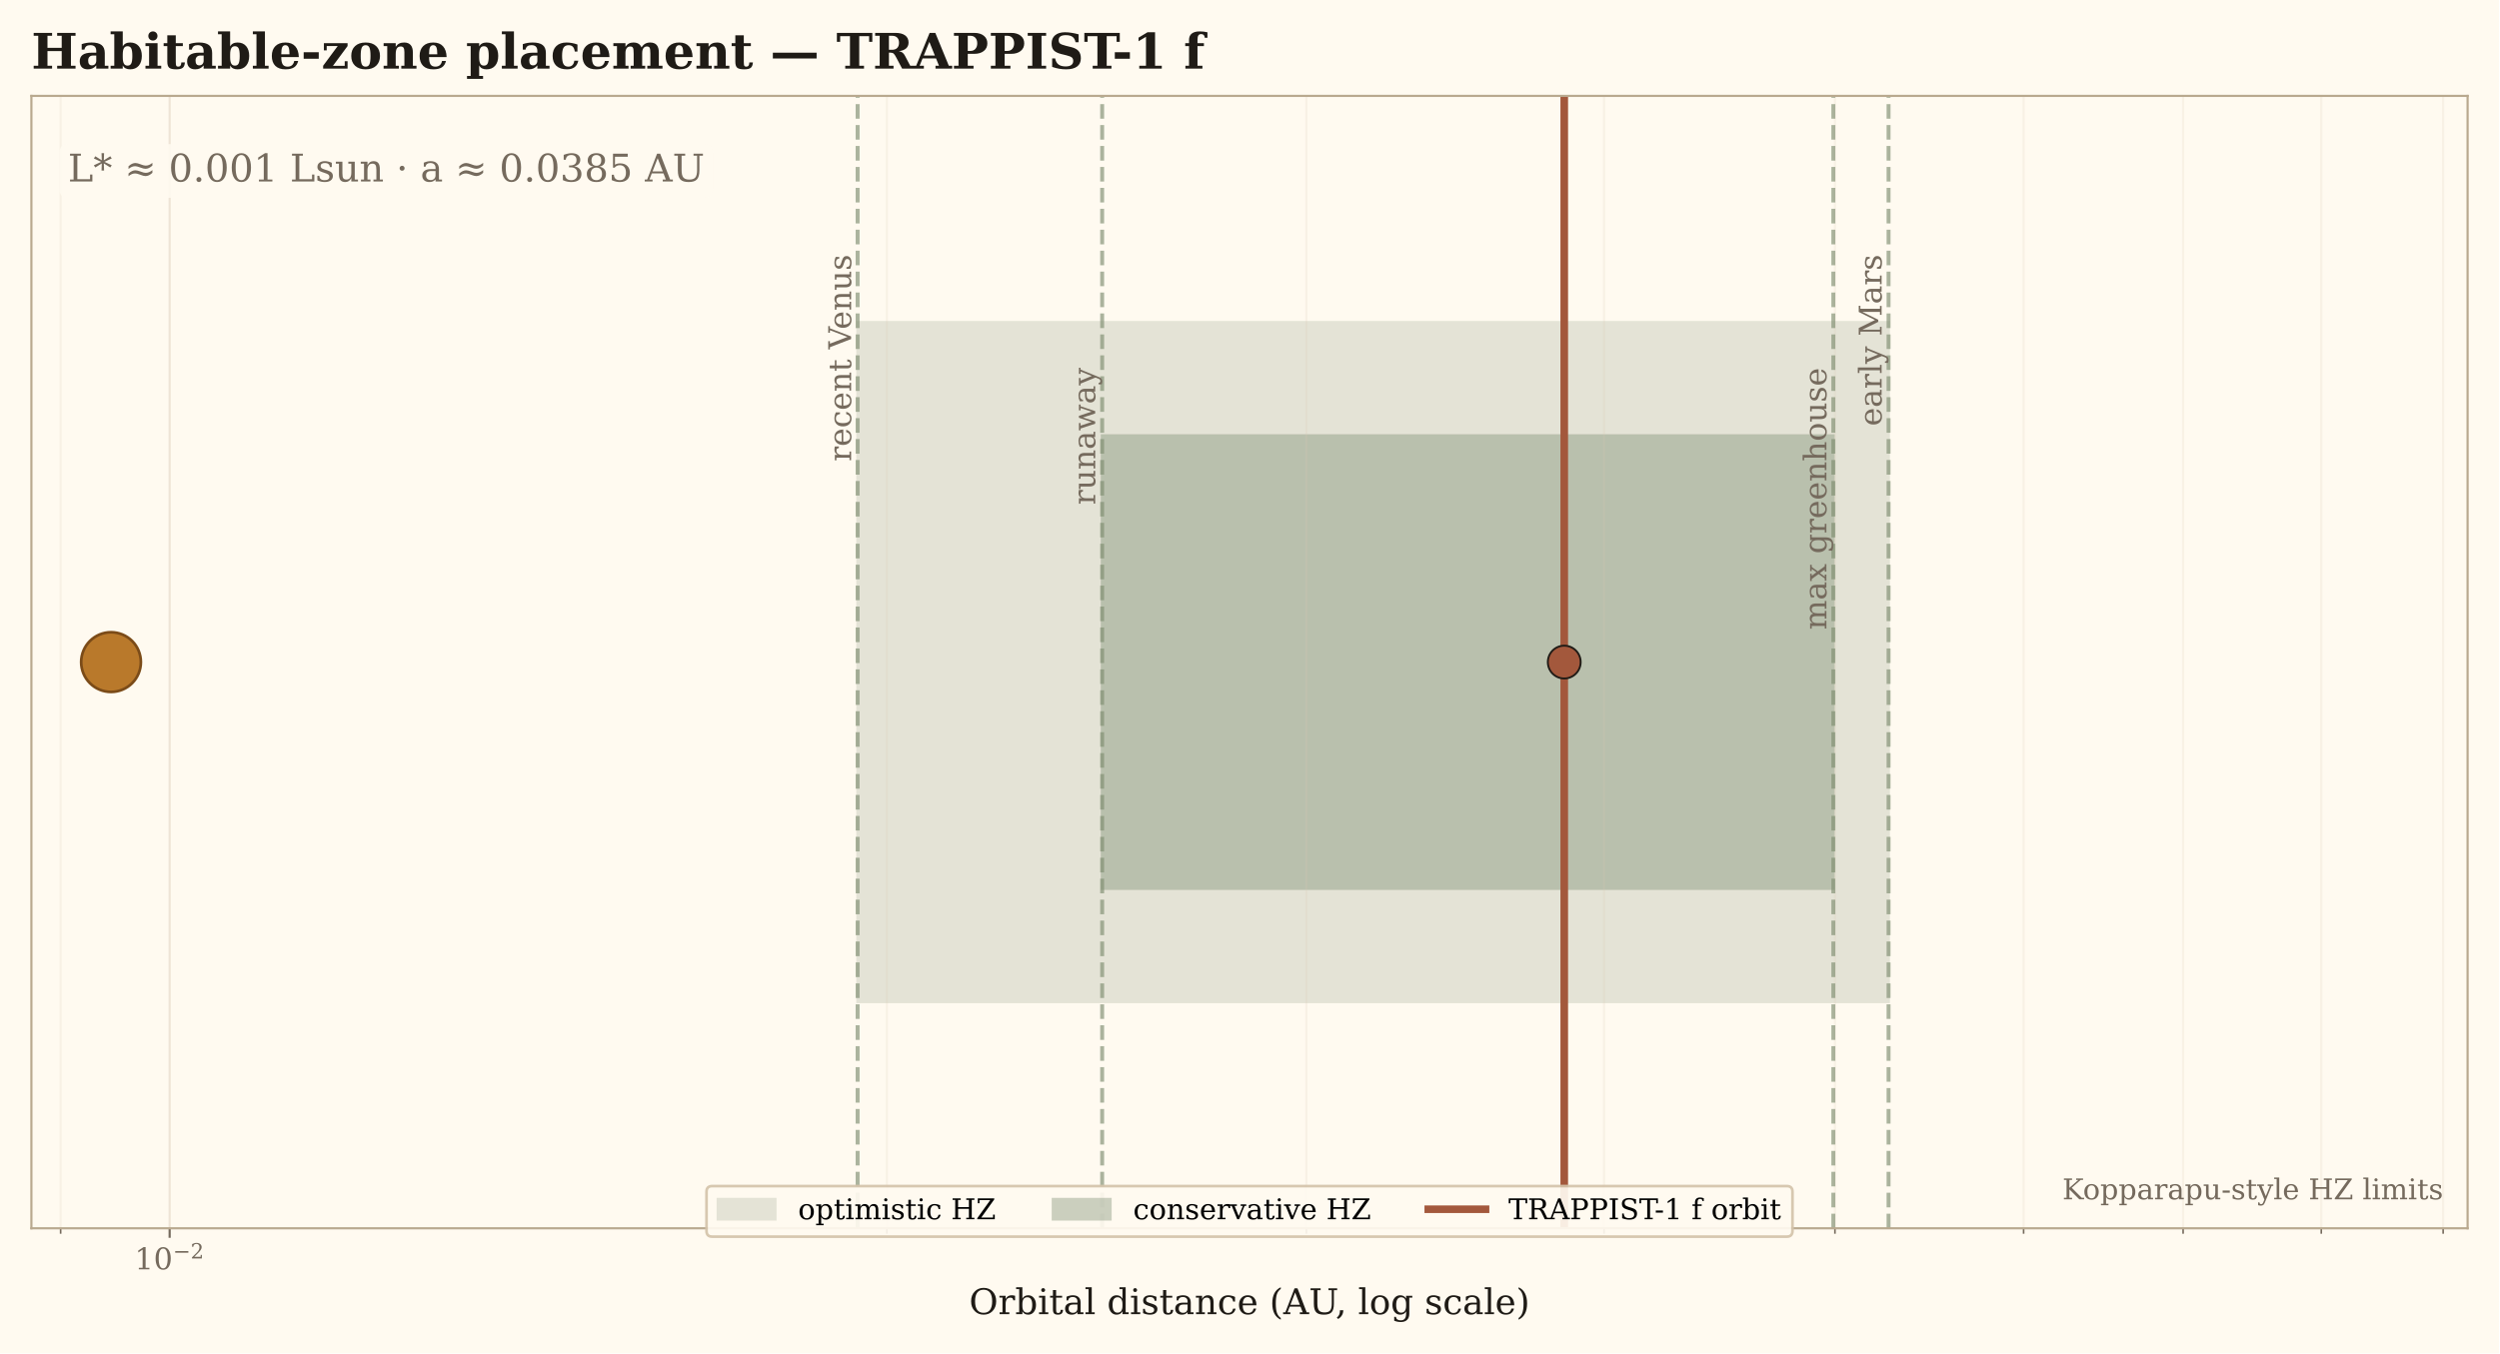
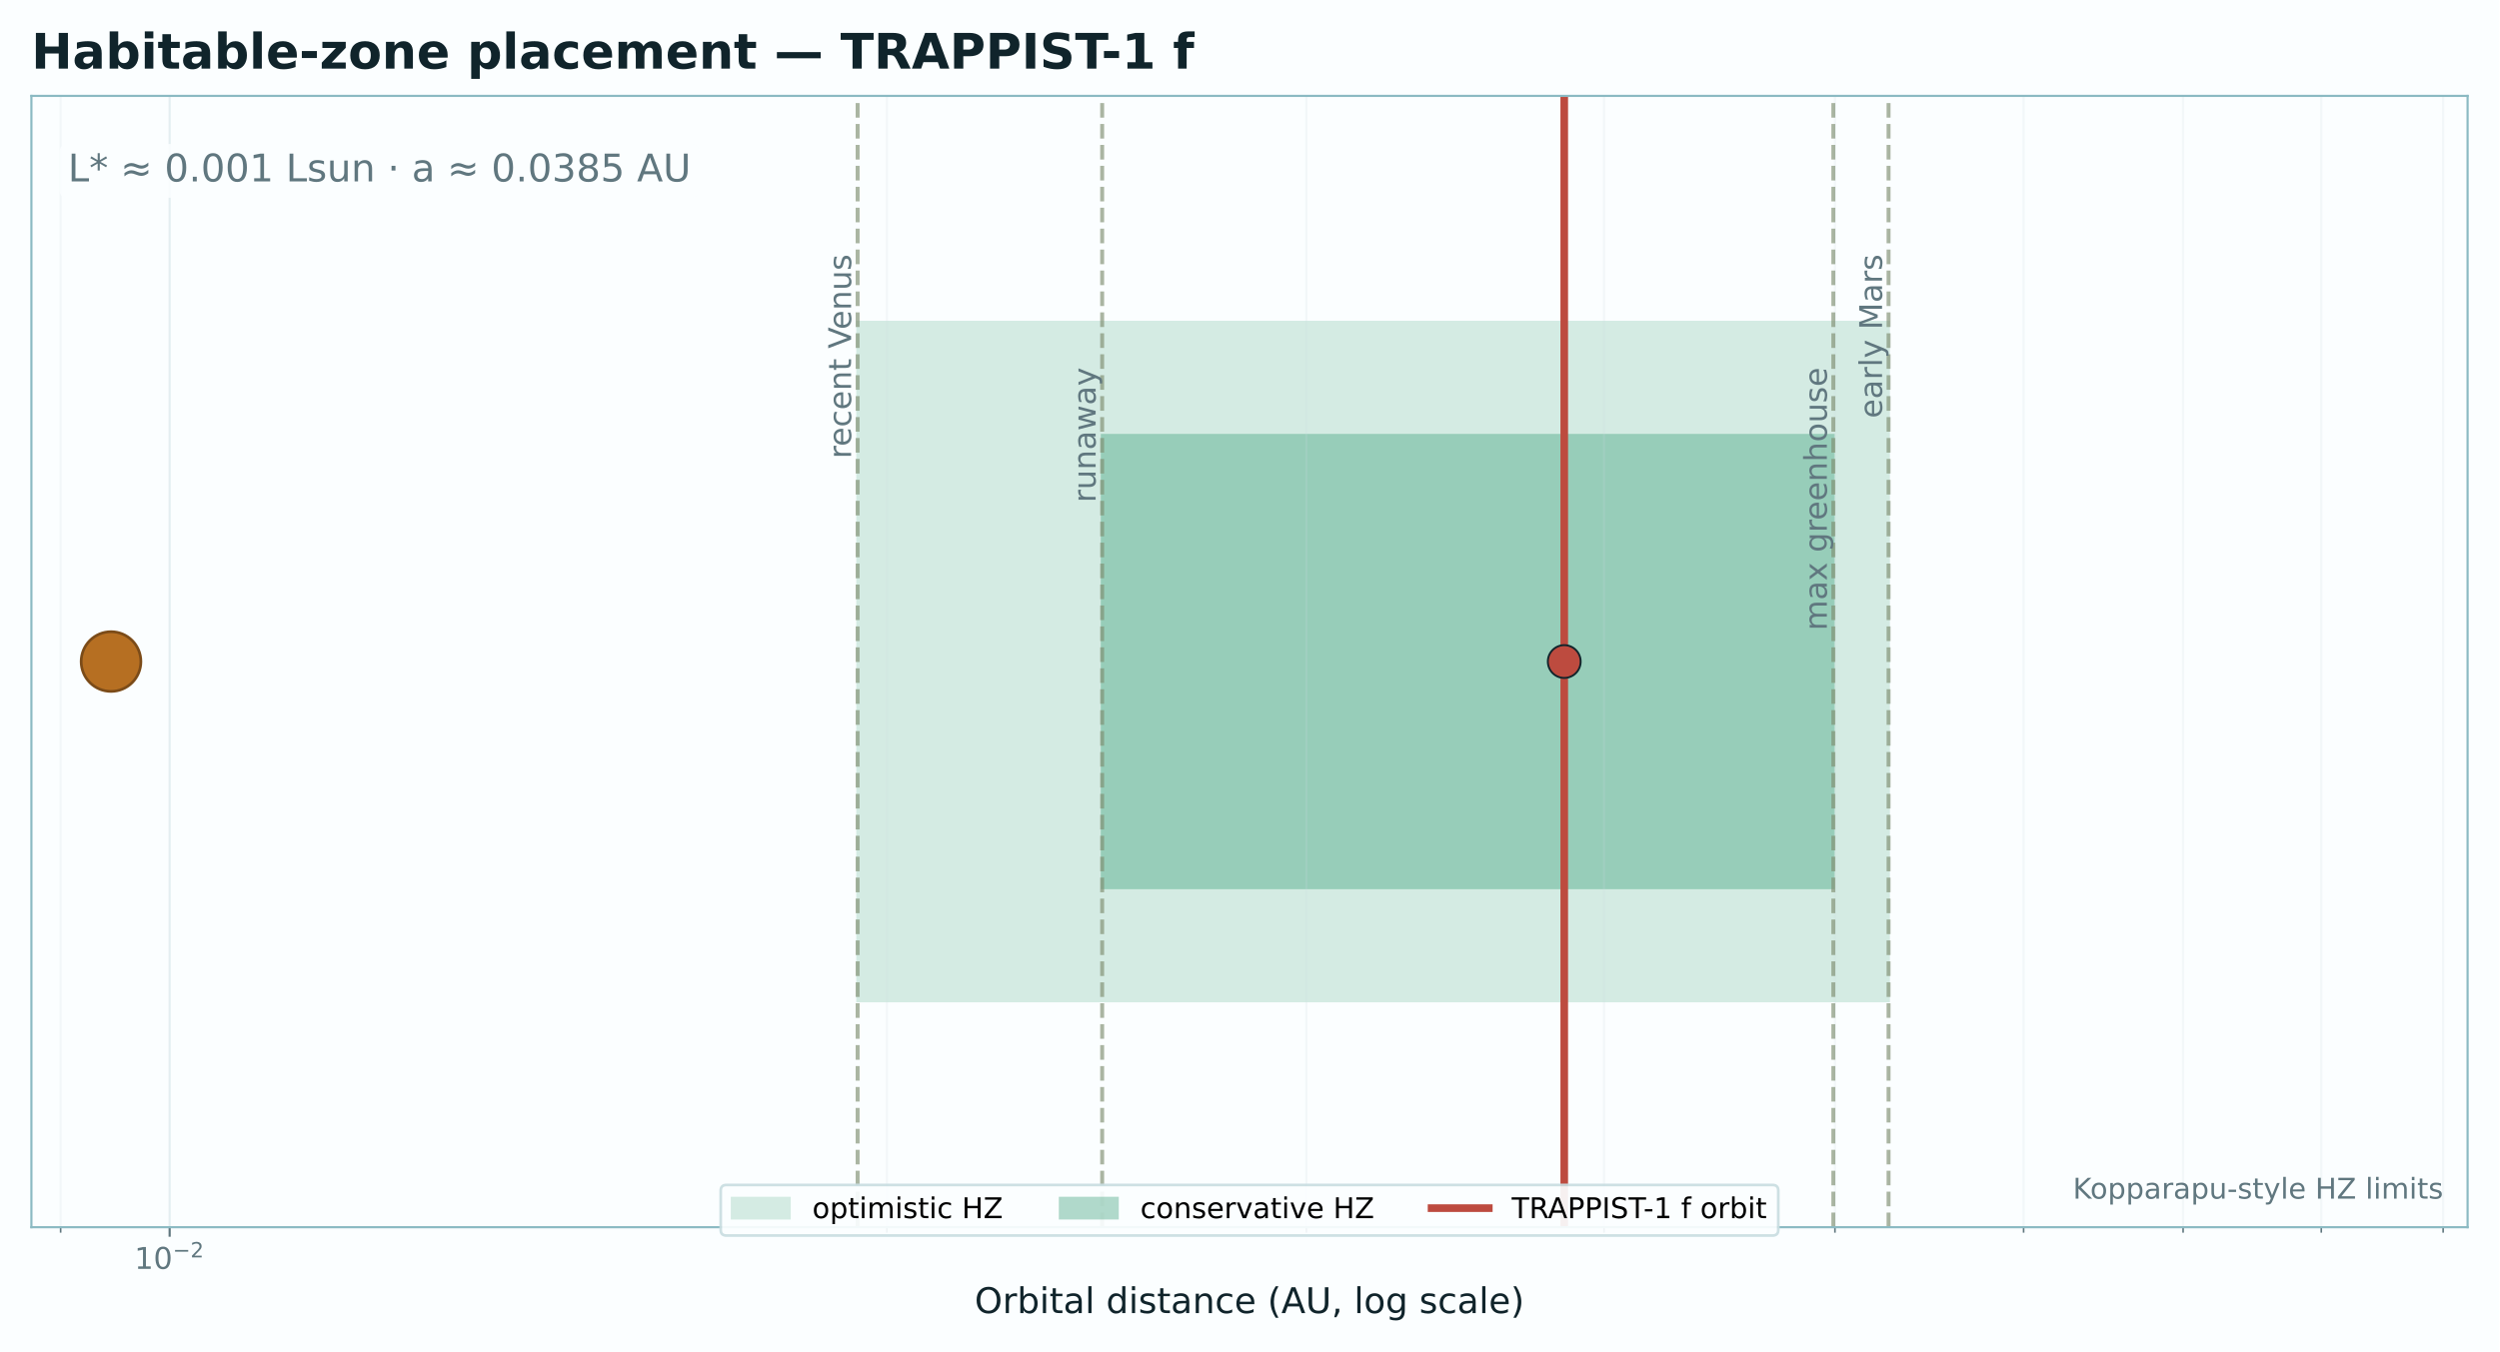
- <svg xmlns="http://www.w3.org/2000/svg" xmlns:xlink="http://www.w3.org/1999/xlink" width="917.04pt" height="496.822pt" viewBox="0 0 917.04 496.822" version="1.1">
+ <svg xmlns="http://www.w3.org/2000/svg" xmlns:xlink="http://www.w3.org/1999/xlink" width="917.04pt" height="496.241pt" viewBox="0 0 917.04 496.241" version="1.1">
  <defs>
    <style type="text/css">*{stroke-linejoin: round; stroke-linecap: butt}</style>
  </defs>
  <g id="figure_1">
    <g id="patch_1">
-       <path d="M 0 496.822  L 917.04 496.822  L 917.04 0  L 0 0  z " style="fill: #fffaf0" />
+       <path d="M 0 496.241  L 917.04 496.241  L 917.04 0  L 0 0  z " style="fill: #fbfeff" />
    </g>
    <g id="axes_1">
      <g id="patch_2">
-         <path d="M 11.52 450.889  L 905.52 450.889  L 905.52 35.197  L 11.52 35.197  z " style="fill: #fffaf0" />
+         <path d="M 11.52 450.493  L 905.52 450.493  L 905.52 35.197  L 11.52 35.197  z " style="fill: #fbfeff" />
      </g>
      <g id="patch_3">
-         <path d="M 314.715 367.751  L 693.033 367.751  L 693.033 118.336  L 314.715 118.336  z " clip-path="url(#pb51e4e0424)" style="fill: #687b5d; opacity: 0.18; stroke: #687b5d; stroke-linejoin: miter" />
+         <path d="M 314.715 367.434  L 693.033 367.434  L 693.033 118.256  L 314.715 118.256  z " clip-path="url(#p8bc52b77e0)" style="fill: #1f9466; opacity: 0.18; stroke: #1f9466; stroke-linejoin: miter" />
      </g>
      <g id="patch_4">
-         <path d="M 404.45 326.182  L 672.772 326.182  L 672.772 159.905  L 404.45 159.905  z " clip-path="url(#pb51e4e0424)" style="fill: #687b5d; opacity: 0.34; stroke: #687b5d; stroke-linejoin: miter" />
+         <path d="M 404.45 325.904  L 672.772 325.904  L 672.772 159.786  L 404.45 159.786  z " clip-path="url(#p8bc52b77e0)" style="fill: #1f9466; opacity: 0.34; stroke: #1f9466; stroke-linejoin: miter" />
      </g>
      <g id="matplotlib.axis_1">
        <g id="xtick_1">
          <g id="line2d_1">
-             <path d="M 62.254 450.889  L 62.254 35.197  " clip-path="url(#pb51e4e0424)" style="fill: none; stroke: #d9cbb6; stroke-opacity: 0.45; stroke-width: 0.8; stroke-linecap: square" />
+             <path d="M 62.254 450.493  L 62.254 35.197  " clip-path="url(#p8bc52b77e0)" style="fill: none; stroke: #c9dde1; stroke-opacity: 0.45; stroke-width: 0.8; stroke-linecap: square" />
          </g>
          <g id="line2d_2">
            <defs>
-               <path id="maa3ce1c354" d="M 0 0  L 0 3.5  " style="stroke: #756a5d; stroke-width: 0.8" />
+               <path id="m80388988fd" d="M 0 0  L 0 3.5  " style="stroke: #60777f; stroke-width: 0.8" />
            </defs>
            <g>
-               <use xlink:href="#maa3ce1c354" x="62.254" y="450.889" style="fill: #756a5d; stroke: #756a5d; stroke-width: 0.8" />
+               <use xlink:href="#m80388988fd" x="62.254" y="450.493" style="fill: #60777f; stroke: #60777f; stroke-width: 0.8" />
            </g>
          </g>
          <g id="text_1">
-             <g style="fill: #756a5d" transform="translate(49.38417 466.2475)">
+             <g style="fill: #60777f" transform="translate(49.32917 465.8515)">
              <text>
-                 <tspan x="0" y="-0.287" style="font-size: 11px; font-family: 'DejaVu Serif'; fill: #756a5d">1</tspan>
-                 <tspan x="6.999" y="-0.287" style="font-size: 11px; font-family: 'DejaVu Serif'; fill: #756a5d">0</tspan>
-                 <tspan x="14.097" y="-4.28" style="font-size: 7.7px; font-family: 'DejaVu Serif'; fill: #756a5d">−</tspan>
-                 <tspan x="20.549" y="-4.28" style="font-size: 7.7px; font-family: 'DejaVu Serif'; fill: #756a5d">2</tspan>
+                 <tspan x="0" y="-0.069" style="font-size: 11px; font-family: 'DejaVu Sans'; fill: #60777f">1</tspan>
+                 <tspan x="6.999" y="-0.069" style="font-size: 11px; font-family: 'DejaVu Sans'; fill: #60777f">0</tspan>
+                 <tspan x="14.102" y="-4.28" style="font-size: 7.7px; font-family: 'DejaVu Sans'; fill: #60777f">−</tspan>
+                 <tspan x="20.554" y="-4.28" style="font-size: 7.7px; font-family: 'DejaVu Sans'; fill: #60777f">2</tspan>
              </text>
            </g>
          </g>
        </g>
        <g id="xtick_2">
          <g id="line2d_3">
-             <path d="M 22.249 450.889  L 22.249 35.197  " clip-path="url(#pb51e4e0424)" style="fill: none; stroke: #d9cbb6; stroke-opacity: 0.18; stroke-width: 0.8; stroke-linecap: square" />
+             <path d="M 22.249 450.493  L 22.249 35.197  " clip-path="url(#p8bc52b77e0)" style="fill: none; stroke: #c9dde1; stroke-opacity: 0.18; stroke-width: 0.8; stroke-linecap: square" />
          </g>
          <g id="line2d_4">
            <defs>
-               <path id="m87aac063ea" d="M 0 0  L 0 2  " style="stroke: #756a5d; stroke-width: 0.6" />
+               <path id="m39e821c588" d="M 0 0  L 0 2  " style="stroke: #60777f; stroke-width: 0.6" />
            </defs>
            <g>
-               <use xlink:href="#m87aac063ea" x="22.249" y="450.889" style="fill: #756a5d; stroke: #756a5d; stroke-width: 0.6" />
+               <use xlink:href="#m39e821c588" x="22.249" y="450.493" style="fill: #60777f; stroke: #60777f; stroke-width: 0.6" />
            </g>
          </g>
        </g>
        <g id="xtick_3">
          <g id="line2d_5">
-             <path d="M 325.443 450.889  L 325.443 35.197  " clip-path="url(#pb51e4e0424)" style="fill: none; stroke: #d9cbb6; stroke-opacity: 0.18; stroke-width: 0.8; stroke-linecap: square" />
+             <path d="M 325.443 450.493  L 325.443 35.197  " clip-path="url(#p8bc52b77e0)" style="fill: none; stroke: #c9dde1; stroke-opacity: 0.18; stroke-width: 0.8; stroke-linecap: square" />
          </g>
          <g id="line2d_6">
            <g>
-               <use xlink:href="#m87aac063ea" x="325.443" y="450.889" style="fill: #756a5d; stroke: #756a5d; stroke-width: 0.6" />
+               <use xlink:href="#m39e821c588" x="325.443" y="450.493" style="fill: #60777f; stroke: #60777f; stroke-width: 0.6" />
            </g>
          </g>
        </g>
        <g id="xtick_4">
          <g id="line2d_7">
-             <path d="M 479.399 450.889  L 479.399 35.197  " clip-path="url(#pb51e4e0424)" style="fill: none; stroke: #d9cbb6; stroke-opacity: 0.18; stroke-width: 0.8; stroke-linecap: square" />
+             <path d="M 479.399 450.493  L 479.399 35.197  " clip-path="url(#p8bc52b77e0)" style="fill: none; stroke: #c9dde1; stroke-opacity: 0.18; stroke-width: 0.8; stroke-linecap: square" />
          </g>
          <g id="line2d_8">
            <g>
-               <use xlink:href="#m87aac063ea" x="479.399" y="450.889" style="fill: #756a5d; stroke: #756a5d; stroke-width: 0.6" />
+               <use xlink:href="#m39e821c588" x="479.399" y="450.493" style="fill: #60777f; stroke: #60777f; stroke-width: 0.6" />
            </g>
          </g>
        </g>
        <g id="xtick_5">
          <g id="line2d_9">
-             <path d="M 588.632 450.889  L 588.632 35.197  " clip-path="url(#pb51e4e0424)" style="fill: none; stroke: #d9cbb6; stroke-opacity: 0.18; stroke-width: 0.8; stroke-linecap: square" />
+             <path d="M 588.632 450.493  L 588.632 35.197  " clip-path="url(#p8bc52b77e0)" style="fill: none; stroke: #c9dde1; stroke-opacity: 0.18; stroke-width: 0.8; stroke-linecap: square" />
          </g>
          <g id="line2d_10">
            <g>
-               <use xlink:href="#m87aac063ea" x="588.632" y="450.889" style="fill: #756a5d; stroke: #756a5d; stroke-width: 0.6" />
+               <use xlink:href="#m39e821c588" x="588.632" y="450.493" style="fill: #60777f; stroke: #60777f; stroke-width: 0.6" />
            </g>
          </g>
        </g>
        <g id="xtick_6">
          <g id="line2d_11">
-             <path d="M 673.36 450.889  L 673.36 35.197  " clip-path="url(#pb51e4e0424)" style="fill: none; stroke: #d9cbb6; stroke-opacity: 0.18; stroke-width: 0.8; stroke-linecap: square" />
+             <path d="M 673.36 450.493  L 673.36 35.197  " clip-path="url(#p8bc52b77e0)" style="fill: none; stroke: #c9dde1; stroke-opacity: 0.18; stroke-width: 0.8; stroke-linecap: square" />
          </g>
          <g id="line2d_12">
            <g>
-               <use xlink:href="#m87aac063ea" x="673.36" y="450.889" style="fill: #756a5d; stroke: #756a5d; stroke-width: 0.6" />
+               <use xlink:href="#m39e821c588" x="673.36" y="450.493" style="fill: #60777f; stroke: #60777f; stroke-width: 0.6" />
            </g>
          </g>
        </g>
        <g id="xtick_7">
          <g id="line2d_13">
-             <path d="M 742.588 450.889  L 742.588 35.197  " clip-path="url(#pb51e4e0424)" style="fill: none; stroke: #d9cbb6; stroke-opacity: 0.18; stroke-width: 0.8; stroke-linecap: square" />
+             <path d="M 742.588 450.493  L 742.588 35.197  " clip-path="url(#p8bc52b77e0)" style="fill: none; stroke: #c9dde1; stroke-opacity: 0.18; stroke-width: 0.8; stroke-linecap: square" />
          </g>
          <g id="line2d_14">
            <g>
-               <use xlink:href="#m87aac063ea" x="742.588" y="450.889" style="fill: #756a5d; stroke: #756a5d; stroke-width: 0.6" />
+               <use xlink:href="#m39e821c588" x="742.588" y="450.493" style="fill: #60777f; stroke: #60777f; stroke-width: 0.6" />
            </g>
          </g>
        </g>
        <g id="xtick_8">
          <g id="line2d_15">
-             <path d="M 801.119 450.889  L 801.119 35.197  " clip-path="url(#pb51e4e0424)" style="fill: none; stroke: #d9cbb6; stroke-opacity: 0.18; stroke-width: 0.8; stroke-linecap: square" />
+             <path d="M 801.119 450.493  L 801.119 35.197  " clip-path="url(#p8bc52b77e0)" style="fill: none; stroke: #c9dde1; stroke-opacity: 0.18; stroke-width: 0.8; stroke-linecap: square" />
          </g>
          <g id="line2d_16">
            <g>
-               <use xlink:href="#m87aac063ea" x="801.119" y="450.889" style="fill: #756a5d; stroke: #756a5d; stroke-width: 0.6" />
+               <use xlink:href="#m39e821c588" x="801.119" y="450.493" style="fill: #60777f; stroke: #60777f; stroke-width: 0.6" />
            </g>
          </g>
        </g>
        <g id="xtick_9">
          <g id="line2d_17">
-             <path d="M 851.821 450.889  L 851.821 35.197  " clip-path="url(#pb51e4e0424)" style="fill: none; stroke: #d9cbb6; stroke-opacity: 0.18; stroke-width: 0.8; stroke-linecap: square" />
+             <path d="M 851.821 450.493  L 851.821 35.197  " clip-path="url(#p8bc52b77e0)" style="fill: none; stroke: #c9dde1; stroke-opacity: 0.18; stroke-width: 0.8; stroke-linecap: square" />
          </g>
          <g id="line2d_18">
            <g>
-               <use xlink:href="#m87aac063ea" x="851.821" y="450.889" style="fill: #756a5d; stroke: #756a5d; stroke-width: 0.6" />
+               <use xlink:href="#m39e821c588" x="851.821" y="450.493" style="fill: #60777f; stroke: #60777f; stroke-width: 0.6" />
            </g>
          </g>
        </g>
        <g id="xtick_10">
          <g id="line2d_19">
-             <path d="M 896.543 450.889  L 896.543 35.197  " clip-path="url(#pb51e4e0424)" style="fill: none; stroke: #d9cbb6; stroke-opacity: 0.18; stroke-width: 0.8; stroke-linecap: square" />
+             <path d="M 896.543 450.493  L 896.543 35.197  " clip-path="url(#p8bc52b77e0)" style="fill: none; stroke: #c9dde1; stroke-opacity: 0.18; stroke-width: 0.8; stroke-linecap: square" />
          </g>
          <g id="line2d_20">
            <g>
-               <use xlink:href="#m87aac063ea" x="896.543" y="450.889" style="fill: #756a5d; stroke: #756a5d; stroke-width: 0.6" />
+               <use xlink:href="#m39e821c588" x="896.543" y="450.493" style="fill: #60777f; stroke: #60777f; stroke-width: 0.6" />
            </g>
          </g>
        </g>
        <g id="text_2">
-           <text style="font-size: 13px; font-family: 'DejaVu Serif'; text-anchor: middle; fill: #1f1b16" x="458.52" y="482.413" transform="rotate(-0 458.52 482.4131)">Orbital distance (AU, log scale)</text>
+           <text style="font-size: 13px; font-family: 'DejaVu Sans'; text-anchor: middle; fill: #10242b" x="458.52" y="482.017" transform="rotate(-0 458.52 482.0171)">Orbital distance (AU, log scale)</text>
        </g>
      </g>
      <g id="matplotlib.axis_2" />
      <g id="line2d_21">
-         <path d="M 574.021 450.889  L 574.021 35.197  " clip-path="url(#pb51e4e0424)" style="fill: none; stroke: #a3583c; stroke-width: 2.8; stroke-linecap: square" />
+         <path d="M 574.021 450.493  L 574.021 35.197  " clip-path="url(#p8bc52b77e0)" style="fill: none; stroke: #bd4b3f; stroke-width: 2.8; stroke-linecap: square" />
      </g>
      <g id="line2d_22">
-         <path d="M 314.715 450.889  L 314.715 35.197  " clip-path="url(#pb51e4e0424)" style="fill: none; stroke-dasharray: 5.365,2.32; stroke-dashoffset: 0; stroke: #7f8d70; stroke-opacity: 0.65; stroke-width: 1.45" />
+         <path d="M 314.715 450.493  L 314.715 35.197  " clip-path="url(#p8bc52b77e0)" style="fill: none; stroke-dasharray: 5.365,2.32; stroke-dashoffset: 0; stroke: #7f8d70; stroke-opacity: 0.65; stroke-width: 1.45" />
      </g>
      <g id="line2d_23">
-         <path d="M 404.45 450.889  L 404.45 35.197  " clip-path="url(#pb51e4e0424)" style="fill: none; stroke-dasharray: 5.365,2.32; stroke-dashoffset: 0; stroke: #7f8d70; stroke-opacity: 0.65; stroke-width: 1.45" />
+         <path d="M 404.45 450.493  L 404.45 35.197  " clip-path="url(#p8bc52b77e0)" style="fill: none; stroke-dasharray: 5.365,2.32; stroke-dashoffset: 0; stroke: #7f8d70; stroke-opacity: 0.65; stroke-width: 1.45" />
      </g>
      <g id="line2d_24">
-         <path d="M 672.772 450.889  L 672.772 35.197  " clip-path="url(#pb51e4e0424)" style="fill: none; stroke-dasharray: 5.365,2.32; stroke-dashoffset: 0; stroke: #7f8d70; stroke-opacity: 0.65; stroke-width: 1.45" />
+         <path d="M 672.772 450.493  L 672.772 35.197  " clip-path="url(#p8bc52b77e0)" style="fill: none; stroke-dasharray: 5.365,2.32; stroke-dashoffset: 0; stroke: #7f8d70; stroke-opacity: 0.65; stroke-width: 1.45" />
      </g>
      <g id="line2d_25">
-         <path d="M 693.033 450.889  L 693.033 35.197  " clip-path="url(#pb51e4e0424)" style="fill: none; stroke-dasharray: 5.365,2.32; stroke-dashoffset: 0; stroke: #7f8d70; stroke-opacity: 0.65; stroke-width: 1.45" />
+         <path d="M 693.033 450.493  L 693.033 35.197  " clip-path="url(#p8bc52b77e0)" style="fill: none; stroke-dasharray: 5.365,2.32; stroke-dashoffset: 0; stroke: #7f8d70; stroke-opacity: 0.65; stroke-width: 1.45" />
      </g>
      <g id="patch_5">
-         <path d="M 11.52 450.889  L 11.52 35.197  " style="fill: none; stroke: #b9a98f; stroke-width: 0.8; stroke-linejoin: miter; stroke-linecap: square" />
+         <path d="M 11.52 450.493  L 11.52 35.197  " style="fill: none; stroke: #8bbac3; stroke-width: 0.8; stroke-linejoin: miter; stroke-linecap: square" />
      </g>
      <g id="patch_6">
-         <path d="M 905.52 450.889  L 905.52 35.197  " style="fill: none; stroke: #b9a98f; stroke-width: 0.8; stroke-linejoin: miter; stroke-linecap: square" />
+         <path d="M 905.52 450.493  L 905.52 35.197  " style="fill: none; stroke: #8bbac3; stroke-width: 0.8; stroke-linejoin: miter; stroke-linecap: square" />
      </g>
      <g id="patch_7">
-         <path d="M 11.52 450.889  L 905.52 450.889  " style="fill: none; stroke: #b9a98f; stroke-width: 0.8; stroke-linejoin: miter; stroke-linecap: square" />
+         <path d="M 11.52 450.493  L 905.52 450.493  " style="fill: none; stroke: #8bbac3; stroke-width: 0.8; stroke-linejoin: miter; stroke-linecap: square" />
      </g>
      <g id="patch_8">
-         <path d="M 11.52 35.197  L 905.52 35.197  " style="fill: none; stroke: #b9a98f; stroke-width: 0.8; stroke-linejoin: miter; stroke-linecap: square" />
+         <path d="M 11.52 35.197  L 905.52 35.197  " style="fill: none; stroke: #8bbac3; stroke-width: 0.8; stroke-linejoin: miter; stroke-linecap: square" />
      </g>
      <g id="text_3">
-         <text style="font-size: 11.5px; font-family: 'DejaVu Serif'; fill: #756a5d" transform="translate(312.3229 169.4037) rotate(-90)">recent Venus</text>
+         <text style="font-size: 11.5px; font-family: 'DejaVu Sans'; fill: #60777f" transform="translate(312.3229 168.3528) rotate(-90)">recent Venus</text>
      </g>
      <g id="text_4">
-         <text style="font-size: 11.5px; font-family: 'DejaVu Serif'; fill: #756a5d" transform="translate(401.895 185.3279) rotate(-90)">runaway</text>
+         <text style="font-size: 11.5px; font-family: 'DejaVu Sans'; fill: #60777f" transform="translate(402.0585 184.4781) rotate(-90)">runaway</text>
      </g>
      <g id="text_5">
-         <text style="font-size: 11.5px; font-family: 'DejaVu Serif'; fill: #756a5d" transform="translate(670.2173 231.1877) rotate(-90)">max greenhouse</text>
+         <text style="font-size: 11.5px; font-family: 'DejaVu Sans'; fill: #60777f" transform="translate(670.3808 231.4682) rotate(-90)">max greenhouse</text>
      </g>
      <g id="text_6">
-         <text style="font-size: 11.5px; font-family: 'DejaVu Serif'; fill: #756a5d" transform="translate(690.4779 156.4141) rotate(-90)">early Mars</text>
+         <text style="font-size: 11.5px; font-family: 'DejaVu Sans'; fill: #60777f" transform="translate(690.6414 153.5339) rotate(-90)">early Mars</text>
      </g>
      <g id="text_7">
        <g id="patch_9">
-           <path d="M 24.93 72.611  L 258.572 72.611  Q 261.652 72.611 261.652 69.531  L 261.652 55.982  Q 261.652 52.902 258.572 52.902  L 24.93 52.902  Q 21.85 52.902 21.85 55.982  L 21.85 69.531  Q 21.85 72.611 24.93 72.611  z " style="fill: #fffaf0; opacity: 0.88" />
-         </g>
-         <text style="font-size: 14px; font-family: 'DejaVu Serif'; text-anchor: start; fill: #756a5d" x="24.93" y="66.62" transform="rotate(-0 24.93 66.6196)">L* ≈ 0.001 Lsun · a ≈ 0.0385 AU</text>
+           <path d="M 24.93 72.591  L 253.546 72.591  Q 256.626 72.591 256.626 69.511  L 256.626 55.962  Q 256.626 52.882 253.546 52.882  L 24.93 52.882  Q 21.85 52.882 21.85 55.962  L 21.85 69.511  Q 21.85 72.591 24.93 72.591  z " style="fill: #fbfeff; opacity: 0.88" />
+         </g>
+         <text style="font-size: 14px; font-family: 'DejaVu Sans'; text-anchor: start; fill: #60777f" x="24.93" y="66.6" transform="rotate(-0 24.93 66.5998)">L* ≈ 0.001 Lsun · a ≈ 0.0385 AU</text>
      </g>
      <g id="text_8">
-         <text style="font-size: 10.5px; font-family: 'DejaVu Serif'; text-anchor: end; fill: #756a5d" x="896.58" y="440.242" transform="rotate(-0 896.58 440.2424)">Kopparapu-style HZ limits</text>
+         <text style="font-size: 10.5px; font-family: 'DejaVu Sans'; text-anchor: end; fill: #60777f" x="896.58" y="440.004" transform="rotate(-0 896.58 440.0036)">Kopparapu-style HZ limits</text>
      </g>
      <g id="text_9">
-         <text style="font-weight: 700; font-size: 18px; font-family: 'DejaVu Serif'; text-anchor: start; fill: #1f1b16" x="11.52" y="25.197" transform="rotate(-0 11.52 25.19719)">Habitable-zone placement — TRAPPIST-1 f</text>
+         <text style="font-weight: 700; font-size: 18px; font-family: 'DejaVu Sans'; text-anchor: start; fill: #10242b" x="11.52" y="25.197" transform="rotate(-0 11.52 25.19719)">Habitable-zone placement — TRAPPIST-1 f</text>
      </g>
      <g id="PathCollection_1">
        <defs>
-           <path id="m37c9ee39c4" d="M 0 10.954  C 2.905 10.954 5.692 9.8 7.746 7.746  C 9.8 5.692 10.954 2.905 10.954 0  C 10.954 -2.905 9.8 -5.692 7.746 -7.746  C 5.692 -9.8 2.905 -10.954 0 -10.954  C -2.905 -10.954 -5.692 -9.8 -7.746 -7.746  C -9.8 -5.692 -10.954 -2.905 -10.954 0  C -10.954 2.905 -9.8 5.692 -7.746 7.746  C -5.692 9.8 -2.905 10.954 0 10.954  z " style="stroke: #7b4b18" />
+           <path id="m693ad17f0c" d="M 0 10.954  C 2.905 10.954 5.692 9.8 7.746 7.746  C 9.8 5.692 10.954 2.905 10.954 0  C 10.954 -2.905 9.8 -5.692 7.746 -7.746  C 5.692 -9.8 2.905 -10.954 0 -10.954  C -2.905 -10.954 -5.692 -9.8 -7.746 -7.746  C -9.8 -5.692 -10.954 -2.905 -10.954 0  C -10.954 2.905 -9.8 5.692 -7.746 7.746  C -5.692 9.8 -2.905 10.954 0 10.954  z " style="stroke: #7b4b18" />
        </defs>
-         <g clip-path="url(#pb51e4e0424)">
-           <use xlink:href="#m37c9ee39c4" x="40.742" y="243.043" style="fill: #b9792b; stroke: #7b4b18" />
+         <g clip-path="url(#p8bc52b77e0)">
+           <use xlink:href="#m693ad17f0c" x="40.742" y="242.845" style="fill: #b66f22; stroke: #7b4b18" />
        </g>
      </g>
      <g id="PathCollection_2">
        <defs>
-           <path id="m9268588b21" d="M 0 6.021  C 1.597 6.021 3.128 5.386 4.257 4.257  C 5.386 3.128 6.021 1.597 6.021 0  C 6.021 -1.597 5.386 -3.128 4.257 -4.257  C 3.128 -5.386 1.597 -6.021 0 -6.021  C -1.597 -6.021 -3.128 -5.386 -4.257 -4.257  C -5.386 -3.128 -6.021 -1.597 -6.021 0  C -6.021 1.597 -5.386 3.128 -4.257 4.257  C -3.128 5.386 -1.597 6.021 0 6.021  z " style="stroke: #1f1b16; stroke-width: 0.7" />
+           <path id="mbd0be0b3c4" d="M 0 6.021  C 1.597 6.021 3.128 5.386 4.257 4.257  C 5.386 3.128 6.021 1.597 6.021 0  C 6.021 -1.597 5.386 -3.128 4.257 -4.257  C 3.128 -5.386 1.597 -6.021 0 -6.021  C -1.597 -6.021 -3.128 -5.386 -4.257 -4.257  C -5.386 -3.128 -6.021 -1.597 -6.021 0  C -6.021 1.597 -5.386 3.128 -4.257 4.257  C -3.128 5.386 -1.597 6.021 0 6.021  z " style="stroke: #10242b; stroke-width: 0.7" />
        </defs>
-         <g clip-path="url(#pb51e4e0424)">
-           <use xlink:href="#m9268588b21" x="574.021" y="243.043" style="fill: #a3583c; stroke: #1f1b16; stroke-width: 0.7" />
+         <g clip-path="url(#p8bc52b77e0)">
+           <use xlink:href="#mbd0be0b3c4" x="574.021" y="242.845" style="fill: #bd4b3f; stroke: #10242b; stroke-width: 0.7" />
        </g>
      </g>
      <g id="legend_1">
        <g id="patch_10">
-           <path d="M 261.366 453.953  L 655.674 453.953  Q 657.774 453.953 657.774 451.853  L 657.774 437.491  Q 657.774 435.391 655.674 435.391  L 261.366 435.391  Q 259.266 435.391 259.266 437.491  L 259.266 451.853  Q 259.266 453.953 261.366 453.953  z " style="fill: #fffaf0; opacity: 0.92; stroke: #d4c3aa; stroke-linejoin: miter" />
+           <path d="M 266.577 453.549  L 650.463 453.549  Q 652.563 453.549 652.563 451.449  L 652.563 437.087  Q 652.563 434.987 650.463 434.987  L 266.577 434.987  Q 264.477 434.987 264.477 437.087  L 264.477 451.449  Q 264.477 453.549 266.577 453.549  z " style="fill: #fbfeff; opacity: 0.92; stroke: #c9dde1; stroke-linejoin: miter" />
        </g>
        <g id="patch_11">
-           <path d="M 263.466 447.569  L 284.466 447.569  L 284.466 440.219  L 263.466 440.219  z " style="fill: #687b5d; opacity: 0.18; stroke: #687b5d; stroke-linejoin: miter" />
+           <path d="M 268.677 447.165  L 289.677 447.165  L 289.677 439.815  L 268.677 439.815  z " style="fill: #1f9466; opacity: 0.18; stroke: #1f9466; stroke-linejoin: miter" />
        </g>
        <g id="text_10">
-           <text style="font-size: 10.5px; font-family: 'DejaVu Serif'; text-anchor: start" x="292.866" y="447.569" transform="rotate(-0 292.8661 447.5694)">optimistic HZ</text>
+           <text style="font-size: 10.5px; font-family: 'DejaVu Sans'; text-anchor: start" x="298.077" y="447.165" transform="rotate(-0 298.0767 447.1654)">optimistic HZ</text>
        </g>
        <g id="patch_12">
-           <path d="M 386.438 447.569  L 407.438 447.569  L 407.438 440.219  L 386.438 440.219  z " style="fill: #687b5d; opacity: 0.34; stroke: #687b5d; stroke-linejoin: miter" />
+           <path d="M 389.048 447.165  L 410.048 447.165  L 410.048 439.815  L 389.048 439.815  z " style="fill: #1f9466; opacity: 0.34; stroke: #1f9466; stroke-linejoin: miter" />
        </g>
        <g id="text_11">
-           <text style="font-size: 10.5px; font-family: 'DejaVu Serif'; text-anchor: start" x="415.837" y="447.569" transform="rotate(-0 415.8375 447.5694)">conservative HZ</text>
+           <text style="font-size: 10.5px; font-family: 'DejaVu Sans'; text-anchor: start" x="418.448" y="447.165" transform="rotate(-0 418.4477 447.1654)">conservative HZ</text>
        </g>
        <g id="line2d_26">
-           <path d="M 524.13 443.894  L 534.63 443.894  L 545.13 443.894  " style="fill: none; stroke: #a3583c; stroke-width: 2.8; stroke-linecap: square" />
+           <path d="M 525.331 443.49  L 535.831 443.49  L 546.331 443.49  " style="fill: none; stroke: #bd4b3f; stroke-width: 2.8; stroke-linecap: square" />
        </g>
        <g id="text_12">
-           <text style="font-size: 10.5px; font-family: 'DejaVu Serif'; text-anchor: start" x="553.53" y="447.569" transform="rotate(-0 553.5302 447.5694)">TRAPPIST-1 f orbit</text>
+           <text style="font-size: 10.5px; font-family: 'DejaVu Sans'; text-anchor: start" x="554.731" y="447.165" transform="rotate(-0 554.7312 447.1654)">TRAPPIST-1 f orbit</text>
        </g>
      </g>
    </g>
  </g>
  <defs>
-     <clipPath id="pb51e4e0424">
-       <rect x="11.52" y="35.197" width="894" height="415.692" />
+     <clipPath id="p8bc52b77e0">
+       <rect x="11.52" y="35.197" width="894" height="415.296" />
    </clipPath>
  </defs>
</svg>
